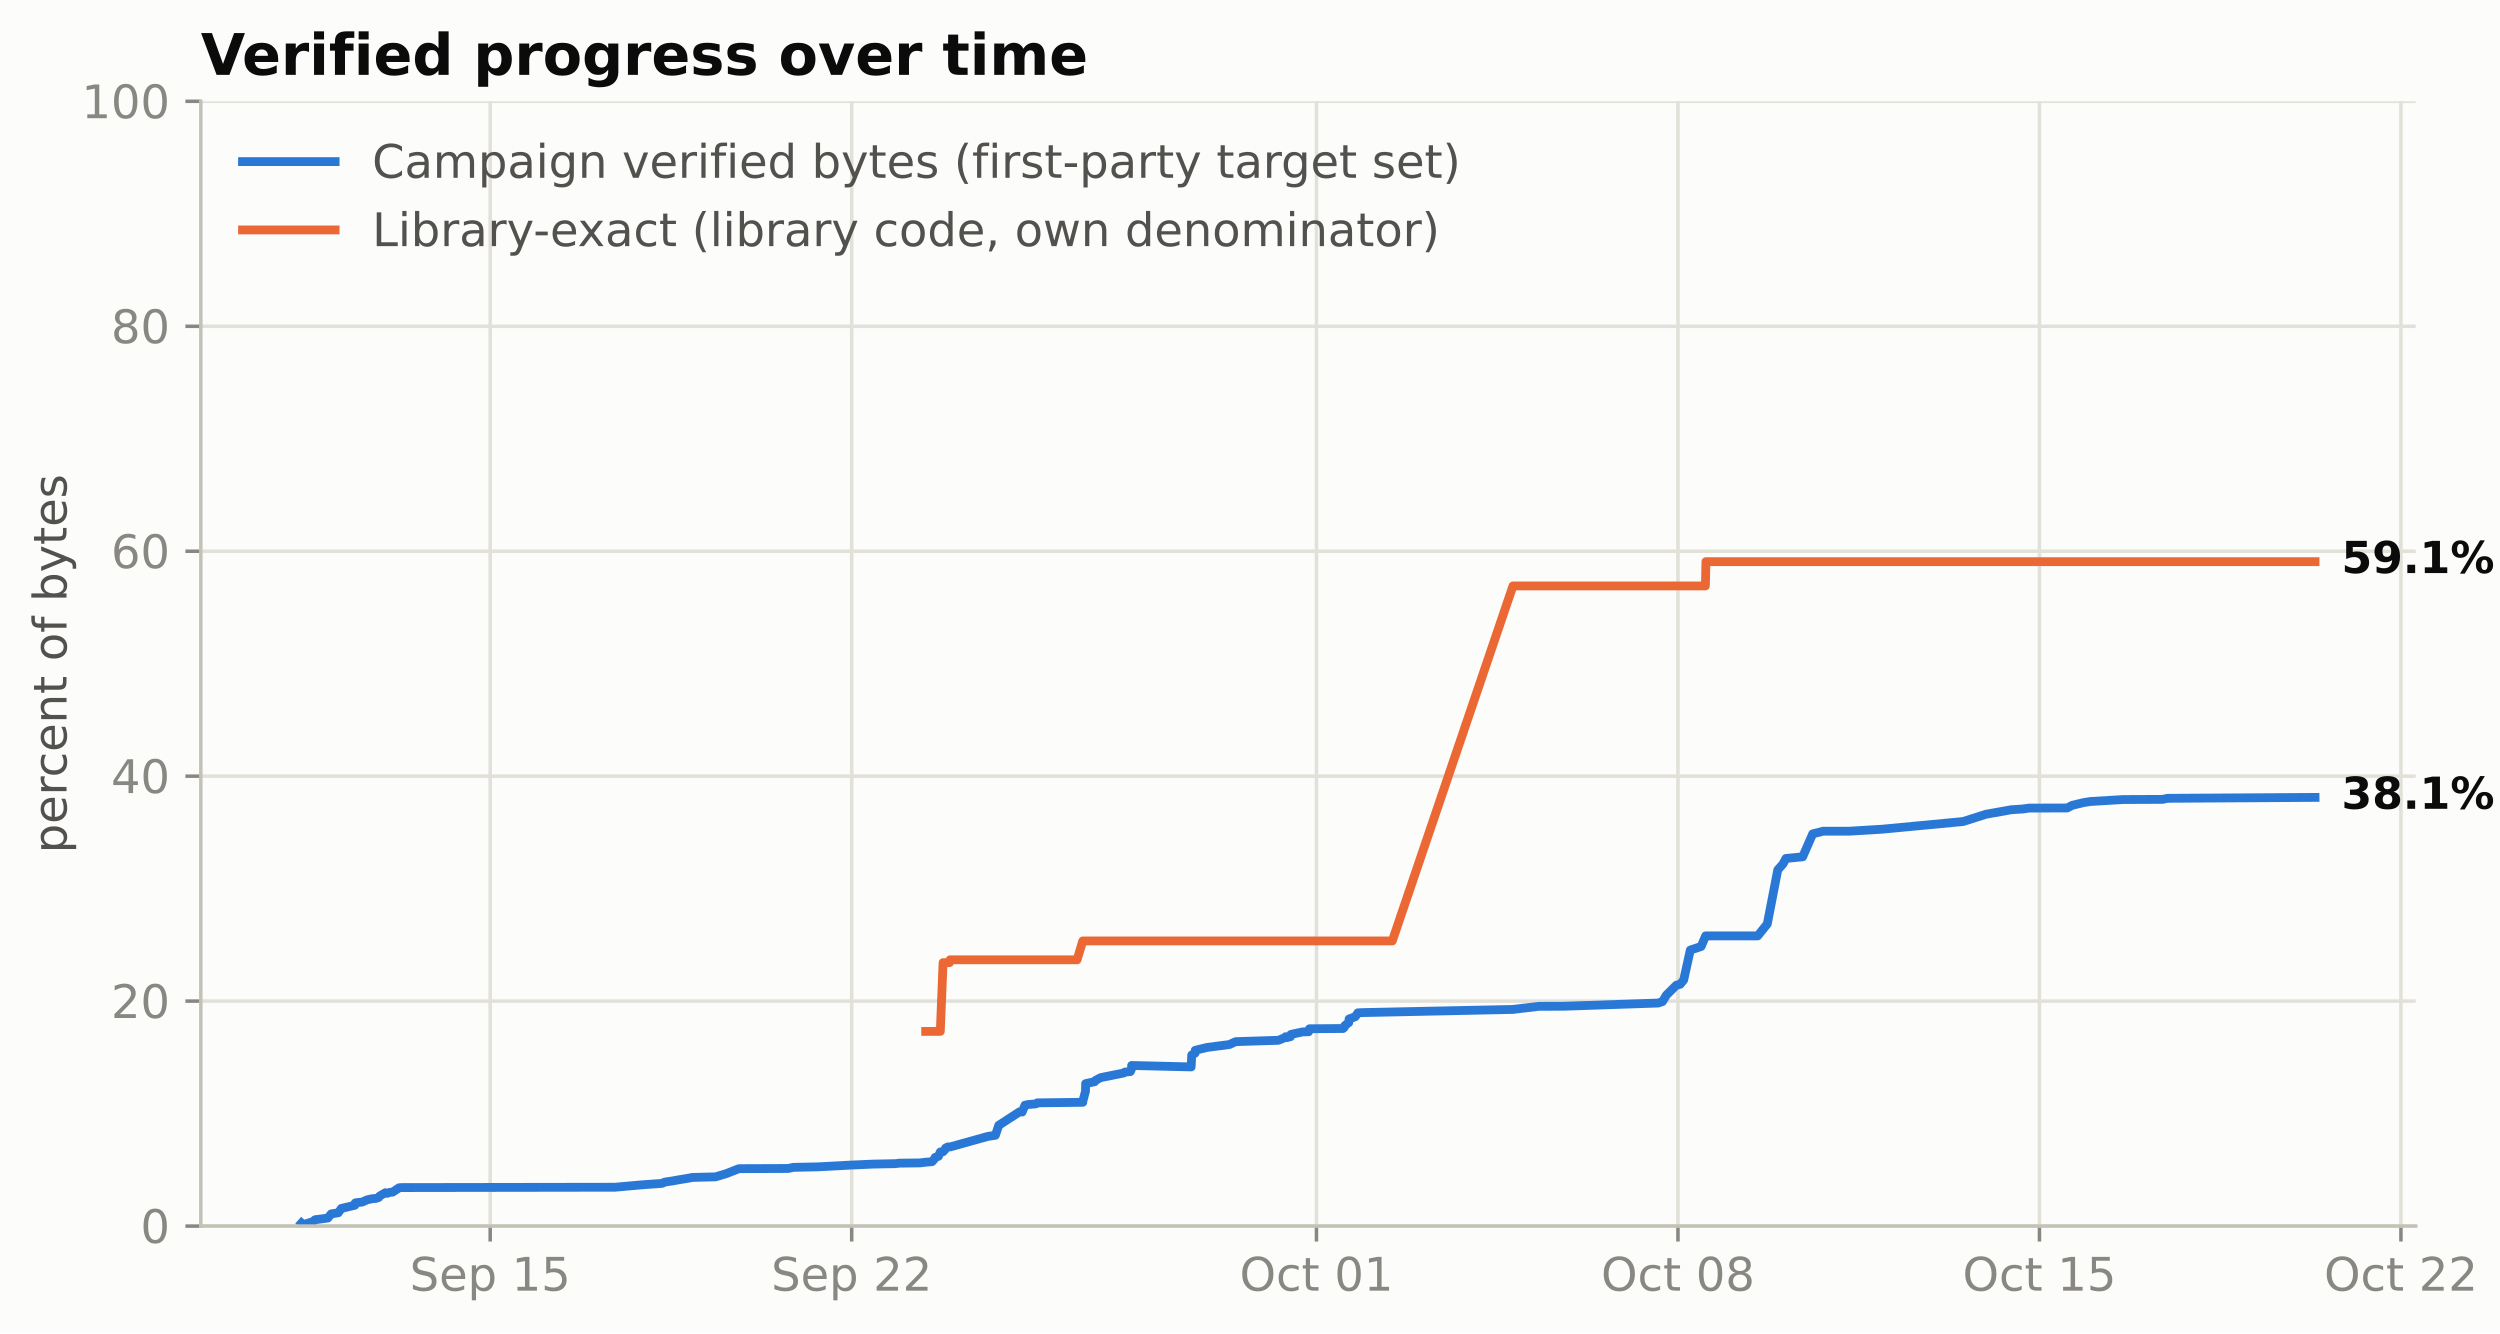
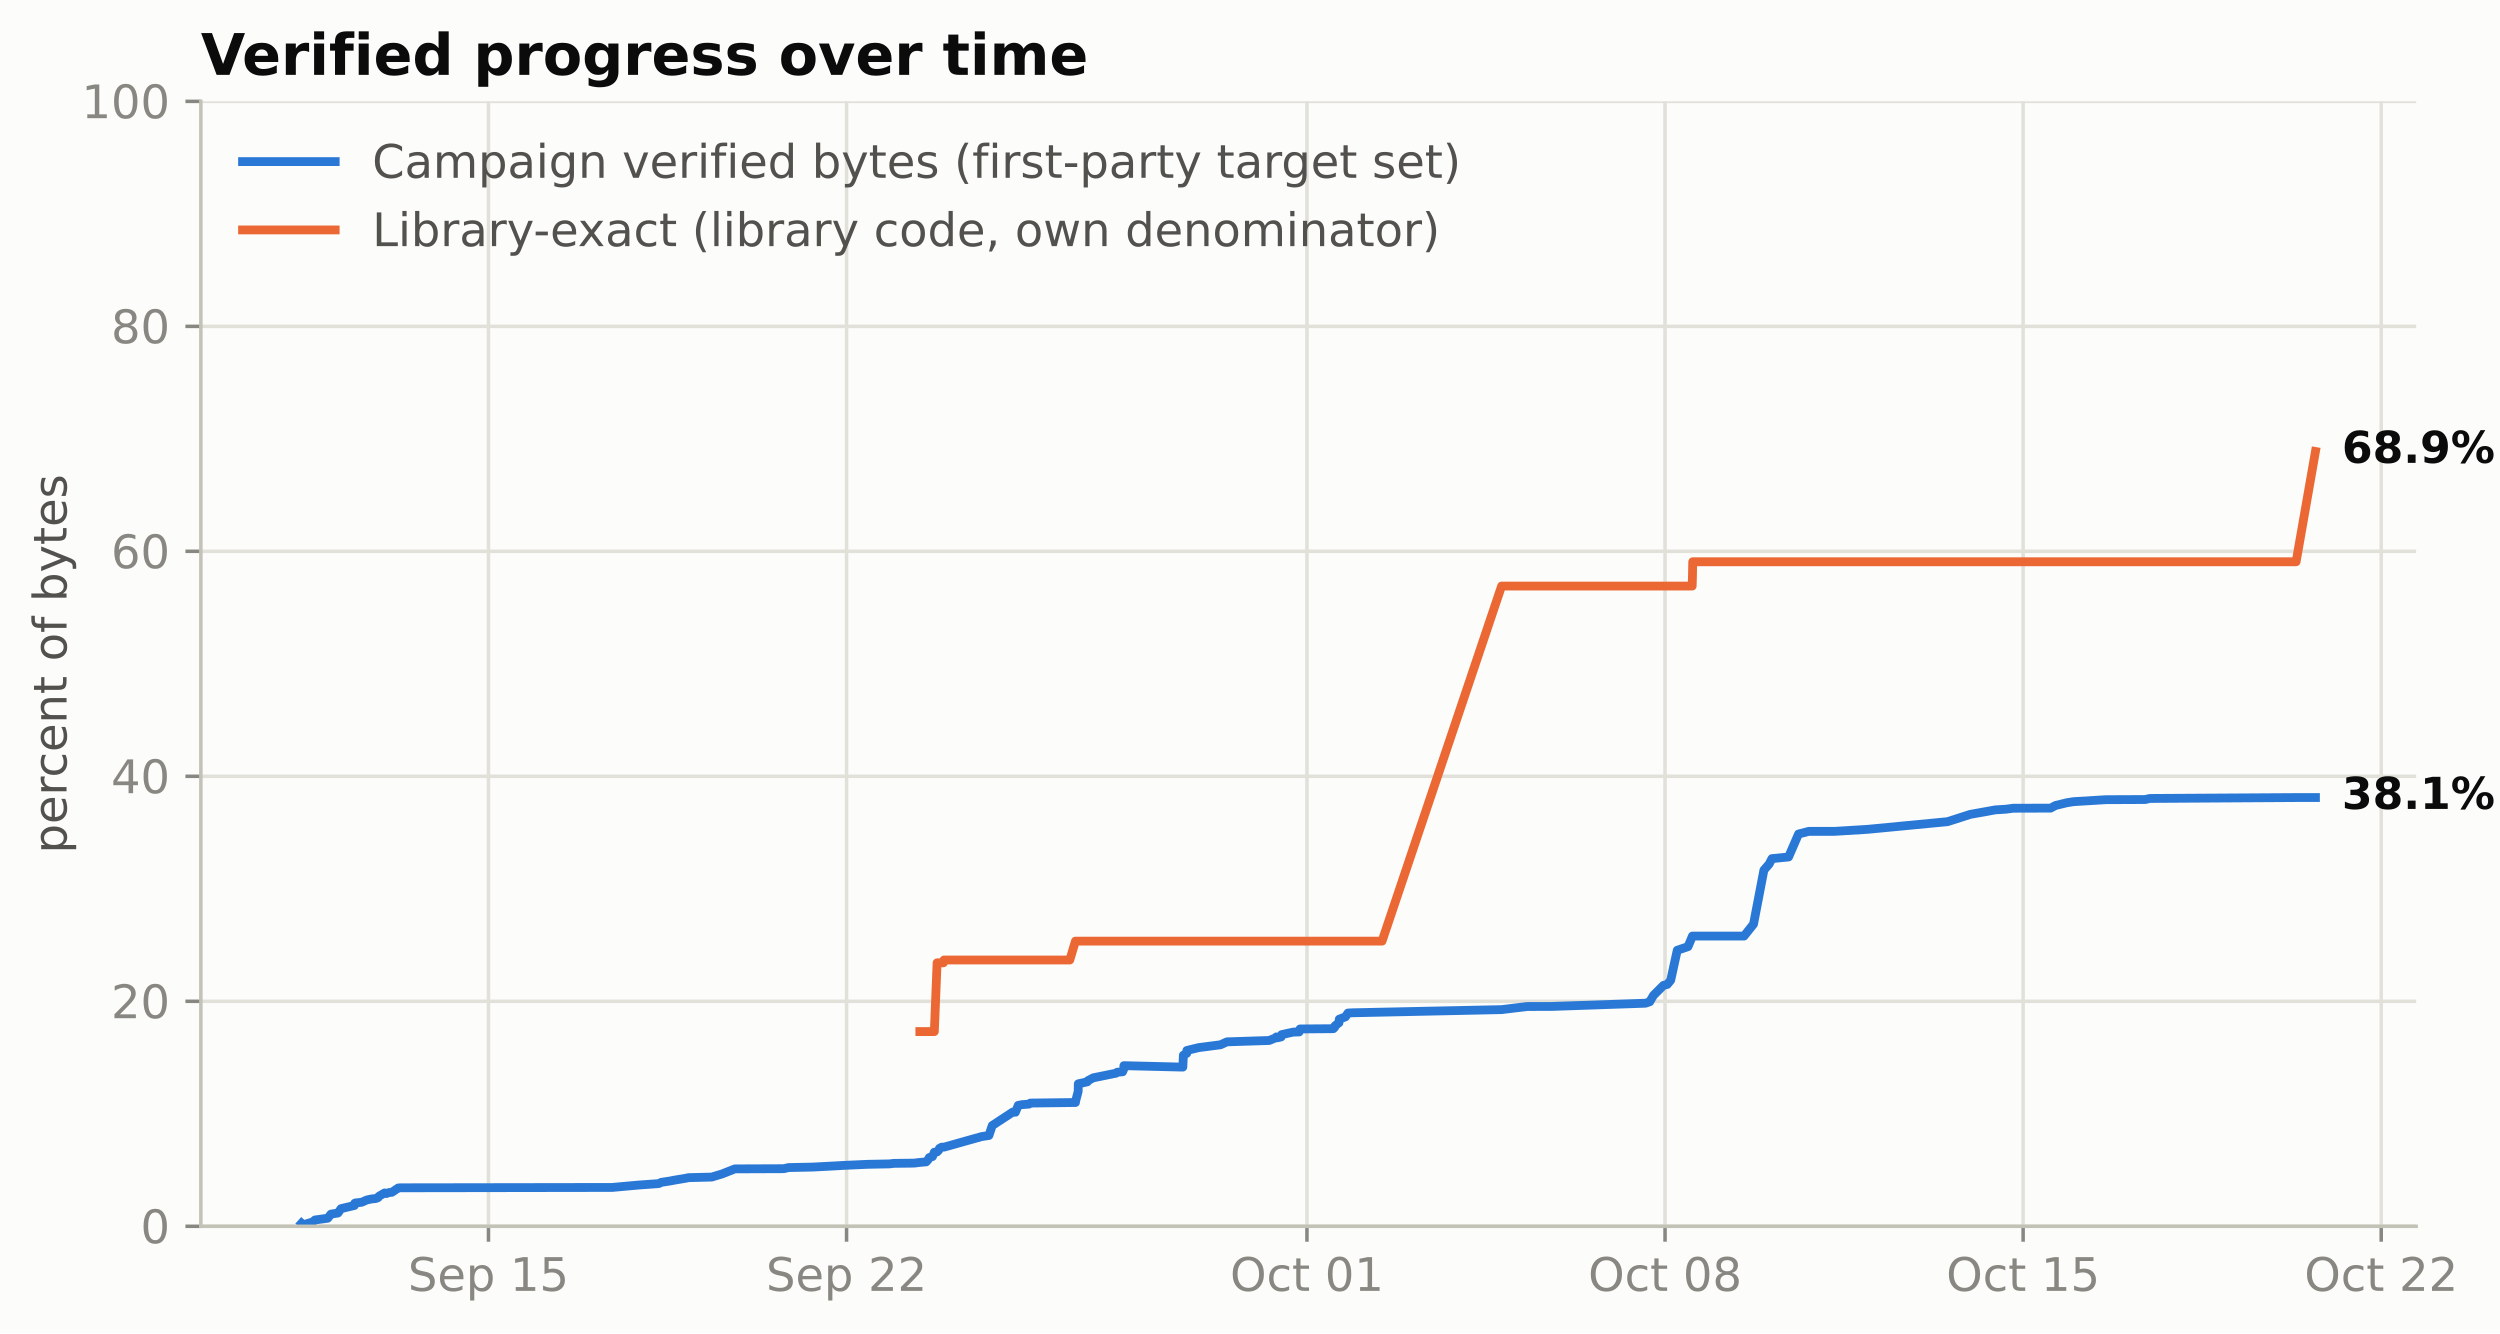
- <svg xmlns="http://www.w3.org/2000/svg" xmlns:xlink="http://www.w3.org/1999/xlink" width="566.849pt" height="302.26pt" viewBox="0 0 566.849 302.26" version="1.1">
+ <svg xmlns="http://www.w3.org/2000/svg" xmlns:xlink="http://www.w3.org/1999/xlink" width="566.745pt" height="302.26pt" viewBox="0 0 566.745 302.26" version="1.1">
  <defs>
    <style type="text/css">*{stroke-linejoin: round; stroke-linecap: butt}</style>
  </defs>
  <g id="figure_1">
    <g id="patch_1">
-       <path d="M 0 302.26  L 566.849 302.26  L 566.849 0  L 0 0  z " style="fill: #fcfcfb" />
+       <path d="M 0 302.26  L 566.745 302.26  L 566.745 0  L 0 0  z " style="fill: #fcfcfb" />
    </g>
    <g id="axes_1">
      <g id="patch_2">
        <path d="M 45.536 278  L 547.736 278  L 547.736 22.976  L 45.536 22.976  z " style="fill: #fcfcfb" />
      </g>
      <g id="matplotlib.axis_1">
        <g id="xtick_1">
          <g id="line2d_1">
-             <path d="M 111.146 278  L 111.146 22.976  " clip-path="url(#pf7d3f120eb)" style="fill: none; stroke: #e1e0d9; stroke-width: 0.8; stroke-linecap: square" />
+             <path d="M 110.736 278  L 110.736 22.976  " clip-path="url(#pf7d3f120eb)" style="fill: none; stroke: #e1e0d9; stroke-width: 0.8; stroke-linecap: square" />
          </g>
          <g id="line2d_2">
            <defs>
              <path id="mc9588ca993" d="M 0 0  L 0 3.5  " style="stroke: #898781; stroke-width: 0.8" />
            </defs>
            <g>
-               <use xlink:href="#mc9588ca993" x="111.146" y="278" style="fill: #898781; stroke: #898781; stroke-width: 0.8" />
+               <use xlink:href="#mc9588ca993" x="110.736" y="278" style="fill: #898781; stroke: #898781; stroke-width: 0.8" />
            </g>
          </g>
          <g id="text_1">
-             <text style="font-size: 10.5px; font-family: 'Segoe UI', 'DejaVu Sans', 'Bitstream Vera Sans', 'Computer Modern Sans Serif', 'Lucida Grande', 'Verdana', 'Geneva', 'Lucid', 'Arial', 'Helvetica', 'Avant Garde', sans-serif; text-anchor: middle; fill: #898781" x="111.146" y="292.645" transform="rotate(-0 111.1464 292.6447)">Sep 15</text>
+             <text style="font-size: 10.5px; font-family: 'Segoe UI', 'DejaVu Sans', 'Bitstream Vera Sans', 'Computer Modern Sans Serif', 'Lucida Grande', 'Verdana', 'Geneva', 'Lucid', 'Arial', 'Helvetica', 'Avant Garde', sans-serif; text-anchor: middle; fill: #898781" x="110.736" y="292.645" transform="rotate(-0 110.7355 292.6447)">Sep 15</text>
          </g>
        </g>
        <g id="xtick_2">
          <g id="line2d_3">
-             <path d="M 193.111 278  L 193.111 22.976  " clip-path="url(#pf7d3f120eb)" style="fill: none; stroke: #e1e0d9; stroke-width: 0.8; stroke-linecap: square" />
+             <path d="M 191.913 278  L 191.913 22.976  " clip-path="url(#pf7d3f120eb)" style="fill: none; stroke: #e1e0d9; stroke-width: 0.8; stroke-linecap: square" />
          </g>
          <g id="line2d_4">
            <g>
-               <use xlink:href="#mc9588ca993" x="193.111" y="278" style="fill: #898781; stroke: #898781; stroke-width: 0.8" />
+               <use xlink:href="#mc9588ca993" x="191.913" y="278" style="fill: #898781; stroke: #898781; stroke-width: 0.8" />
            </g>
          </g>
          <g id="text_2">
-             <text style="font-size: 10.5px; font-family: 'Segoe UI', 'DejaVu Sans', 'Bitstream Vera Sans', 'Computer Modern Sans Serif', 'Lucida Grande', 'Verdana', 'Geneva', 'Lucid', 'Arial', 'Helvetica', 'Avant Garde', sans-serif; text-anchor: middle; fill: #898781" x="193.111" y="292.645" transform="rotate(-0 193.1111 292.6447)">Sep 22</text>
+             <text style="font-size: 10.5px; font-family: 'Segoe UI', 'DejaVu Sans', 'Bitstream Vera Sans', 'Computer Modern Sans Serif', 'Lucida Grande', 'Verdana', 'Geneva', 'Lucid', 'Arial', 'Helvetica', 'Avant Garde', sans-serif; text-anchor: middle; fill: #898781" x="191.913" y="292.645" transform="rotate(-0 191.9131 292.6447)">Sep 22</text>
          </g>
        </g>
        <g id="xtick_3">
          <g id="line2d_5">
-             <path d="M 298.494 278  L 298.494 22.976  " clip-path="url(#pf7d3f120eb)" style="fill: none; stroke: #e1e0d9; stroke-width: 0.8; stroke-linecap: square" />
+             <path d="M 296.284 278  L 296.284 22.976  " clip-path="url(#pf7d3f120eb)" style="fill: none; stroke: #e1e0d9; stroke-width: 0.8; stroke-linecap: square" />
          </g>
          <g id="line2d_6">
            <g>
-               <use xlink:href="#mc9588ca993" x="298.494" y="278" style="fill: #898781; stroke: #898781; stroke-width: 0.8" />
+               <use xlink:href="#mc9588ca993" x="296.284" y="278" style="fill: #898781; stroke: #898781; stroke-width: 0.8" />
            </g>
          </g>
          <g id="text_3">
-             <text style="font-size: 10.5px; font-family: 'Segoe UI', 'DejaVu Sans', 'Bitstream Vera Sans', 'Computer Modern Sans Serif', 'Lucida Grande', 'Verdana', 'Geneva', 'Lucid', 'Arial', 'Helvetica', 'Avant Garde', sans-serif; text-anchor: middle; fill: #898781" x="298.494" y="292.645" transform="rotate(-0 298.4943 292.6447)">Oct 01</text>
+             <text style="font-size: 10.5px; font-family: 'Segoe UI', 'DejaVu Sans', 'Bitstream Vera Sans', 'Computer Modern Sans Serif', 'Lucida Grande', 'Verdana', 'Geneva', 'Lucid', 'Arial', 'Helvetica', 'Avant Garde', sans-serif; text-anchor: middle; fill: #898781" x="296.284" y="292.645" transform="rotate(-0 296.2842 292.6447)">Oct 01</text>
          </g>
        </g>
        <g id="xtick_4">
          <g id="line2d_7">
-             <path d="M 380.459 278  L 380.459 22.976  " clip-path="url(#pf7d3f120eb)" style="fill: none; stroke: #e1e0d9; stroke-width: 0.8; stroke-linecap: square" />
+             <path d="M 377.462 278  L 377.462 22.976  " clip-path="url(#pf7d3f120eb)" style="fill: none; stroke: #e1e0d9; stroke-width: 0.8; stroke-linecap: square" />
          </g>
          <g id="line2d_8">
            <g>
-               <use xlink:href="#mc9588ca993" x="380.459" y="278" style="fill: #898781; stroke: #898781; stroke-width: 0.8" />
+               <use xlink:href="#mc9588ca993" x="377.462" y="278" style="fill: #898781; stroke: #898781; stroke-width: 0.8" />
            </g>
          </g>
          <g id="text_4">
-             <text style="font-size: 10.5px; font-family: 'Segoe UI', 'DejaVu Sans', 'Bitstream Vera Sans', 'Computer Modern Sans Serif', 'Lucida Grande', 'Verdana', 'Geneva', 'Lucid', 'Arial', 'Helvetica', 'Avant Garde', sans-serif; text-anchor: middle; fill: #898781" x="380.459" y="292.645" transform="rotate(-0 380.4589 292.6447)">Oct 08</text>
+             <text style="font-size: 10.5px; font-family: 'Segoe UI', 'DejaVu Sans', 'Bitstream Vera Sans', 'Computer Modern Sans Serif', 'Lucida Grande', 'Verdana', 'Geneva', 'Lucid', 'Arial', 'Helvetica', 'Avant Garde', sans-serif; text-anchor: middle; fill: #898781" x="377.462" y="292.645" transform="rotate(-0 377.4617 292.6447)">Oct 08</text>
          </g>
        </g>
        <g id="xtick_5">
          <g id="line2d_9">
-             <path d="M 462.424 278  L 462.424 22.976  " clip-path="url(#pf7d3f120eb)" style="fill: none; stroke: #e1e0d9; stroke-width: 0.8; stroke-linecap: square" />
+             <path d="M 458.639 278  L 458.639 22.976  " clip-path="url(#pf7d3f120eb)" style="fill: none; stroke: #e1e0d9; stroke-width: 0.8; stroke-linecap: square" />
          </g>
          <g id="line2d_10">
            <g>
-               <use xlink:href="#mc9588ca993" x="462.424" y="278" style="fill: #898781; stroke: #898781; stroke-width: 0.8" />
+               <use xlink:href="#mc9588ca993" x="458.639" y="278" style="fill: #898781; stroke: #898781; stroke-width: 0.8" />
            </g>
          </g>
          <g id="text_5">
-             <text style="font-size: 10.5px; font-family: 'Segoe UI', 'DejaVu Sans', 'Bitstream Vera Sans', 'Computer Modern Sans Serif', 'Lucida Grande', 'Verdana', 'Geneva', 'Lucid', 'Arial', 'Helvetica', 'Avant Garde', sans-serif; text-anchor: middle; fill: #898781" x="462.424" y="292.645" transform="rotate(-0 462.4236 292.6447)">Oct 15</text>
+             <text style="font-size: 10.5px; font-family: 'Segoe UI', 'DejaVu Sans', 'Bitstream Vera Sans', 'Computer Modern Sans Serif', 'Lucida Grande', 'Verdana', 'Geneva', 'Lucid', 'Arial', 'Helvetica', 'Avant Garde', sans-serif; text-anchor: middle; fill: #898781" x="458.639" y="292.645" transform="rotate(-0 458.6392 292.6447)">Oct 15</text>
          </g>
        </g>
        <g id="xtick_6">
          <g id="line2d_11">
-             <path d="M 544.388 278  L 544.388 22.976  " clip-path="url(#pf7d3f120eb)" style="fill: none; stroke: #e1e0d9; stroke-width: 0.8; stroke-linecap: square" />
+             <path d="M 539.817 278  L 539.817 22.976  " clip-path="url(#pf7d3f120eb)" style="fill: none; stroke: #e1e0d9; stroke-width: 0.8; stroke-linecap: square" />
          </g>
          <g id="line2d_12">
            <g>
-               <use xlink:href="#mc9588ca993" x="544.388" y="278" style="fill: #898781; stroke: #898781; stroke-width: 0.8" />
+               <use xlink:href="#mc9588ca993" x="539.817" y="278" style="fill: #898781; stroke: #898781; stroke-width: 0.8" />
            </g>
          </g>
          <g id="text_6">
-             <text style="font-size: 10.5px; font-family: 'Segoe UI', 'DejaVu Sans', 'Bitstream Vera Sans', 'Computer Modern Sans Serif', 'Lucida Grande', 'Verdana', 'Geneva', 'Lucid', 'Arial', 'Helvetica', 'Avant Garde', sans-serif; text-anchor: middle; fill: #898781" x="544.388" y="292.645" transform="rotate(-0 544.3883 292.6447)">Oct 22</text>
+             <text style="font-size: 10.5px; font-family: 'Segoe UI', 'DejaVu Sans', 'Bitstream Vera Sans', 'Computer Modern Sans Serif', 'Lucida Grande', 'Verdana', 'Geneva', 'Lucid', 'Arial', 'Helvetica', 'Avant Garde', sans-serif; text-anchor: middle; fill: #898781" x="539.817" y="292.645" transform="rotate(-0 539.8167 292.6447)">Oct 22</text>
          </g>
        </g>
      </g>
      <g id="matplotlib.axis_2">
        <g id="ytick_1">
          <g id="line2d_13">
            <path d="M 45.536 278  L 547.736 278  " clip-path="url(#pf7d3f120eb)" style="fill: none; stroke: #e1e0d9; stroke-width: 0.8; stroke-linecap: square" />
          </g>
          <g id="line2d_14">
            <defs>
              <path id="mee49852863" d="M 0 0  L -3.5 0  " style="stroke: #898781; stroke-width: 0.8" />
            </defs>
            <g>
              <use xlink:href="#mee49852863" x="45.536" y="278" style="fill: #898781; stroke: #898781; stroke-width: 0.8" />
            </g>
          </g>
          <g id="text_7">
            <text style="font-size: 10.5px; font-family: 'Segoe UI', 'DejaVu Sans', 'Bitstream Vera Sans', 'Computer Modern Sans Serif', 'Lucida Grande', 'Verdana', 'Geneva', 'Lucid', 'Arial', 'Helvetica', 'Avant Garde', sans-serif; text-anchor: end; fill: #898781" x="38.536" y="281.823" transform="rotate(-0 38.53609 281.8225)">0</text>
          </g>
        </g>
        <g id="ytick_2">
          <g id="line2d_15">
            <path d="M 45.536 226.996  L 547.736 226.996  " clip-path="url(#pf7d3f120eb)" style="fill: none; stroke: #e1e0d9; stroke-width: 0.8; stroke-linecap: square" />
          </g>
          <g id="line2d_16">
            <g>
              <use xlink:href="#mee49852863" x="45.536" y="226.996" style="fill: #898781; stroke: #898781; stroke-width: 0.8" />
            </g>
          </g>
          <g id="text_8">
            <text style="font-size: 10.5px; font-family: 'Segoe UI', 'DejaVu Sans', 'Bitstream Vera Sans', 'Computer Modern Sans Serif', 'Lucida Grande', 'Verdana', 'Geneva', 'Lucid', 'Arial', 'Helvetica', 'Avant Garde', sans-serif; text-anchor: end; fill: #898781" x="38.536" y="230.818" transform="rotate(-0 38.53609 230.8177)">20</text>
          </g>
        </g>
        <g id="ytick_3">
          <g id="line2d_17">
            <path d="M 45.536 175.991  L 547.736 175.991  " clip-path="url(#pf7d3f120eb)" style="fill: none; stroke: #e1e0d9; stroke-width: 0.8; stroke-linecap: square" />
          </g>
          <g id="line2d_18">
            <g>
              <use xlink:href="#mee49852863" x="45.536" y="175.991" style="fill: #898781; stroke: #898781; stroke-width: 0.8" />
            </g>
          </g>
          <g id="text_9">
            <text style="font-size: 10.5px; font-family: 'Segoe UI', 'DejaVu Sans', 'Bitstream Vera Sans', 'Computer Modern Sans Serif', 'Lucida Grande', 'Verdana', 'Geneva', 'Lucid', 'Arial', 'Helvetica', 'Avant Garde', sans-serif; text-anchor: end; fill: #898781" x="38.536" y="179.813" transform="rotate(-0 38.53609 179.813)">40</text>
          </g>
        </g>
        <g id="ytick_4">
          <g id="line2d_19">
            <path d="M 45.536 124.986  L 547.736 124.986  " clip-path="url(#pf7d3f120eb)" style="fill: none; stroke: #e1e0d9; stroke-width: 0.8; stroke-linecap: square" />
          </g>
          <g id="line2d_20">
            <g>
              <use xlink:href="#mee49852863" x="45.536" y="124.986" style="fill: #898781; stroke: #898781; stroke-width: 0.8" />
            </g>
          </g>
          <g id="text_10">
            <text style="font-size: 10.5px; font-family: 'Segoe UI', 'DejaVu Sans', 'Bitstream Vera Sans', 'Computer Modern Sans Serif', 'Lucida Grande', 'Verdana', 'Geneva', 'Lucid', 'Arial', 'Helvetica', 'Avant Garde', sans-serif; text-anchor: end; fill: #898781" x="38.536" y="128.808" transform="rotate(-0 38.53609 128.8082)">60</text>
          </g>
        </g>
        <g id="ytick_5">
          <g id="line2d_21">
            <path d="M 45.536 73.981  L 547.736 73.981  " clip-path="url(#pf7d3f120eb)" style="fill: none; stroke: #e1e0d9; stroke-width: 0.8; stroke-linecap: square" />
          </g>
          <g id="line2d_22">
            <g>
              <use xlink:href="#mee49852863" x="45.536" y="73.981" style="fill: #898781; stroke: #898781; stroke-width: 0.8" />
            </g>
          </g>
          <g id="text_11">
            <text style="font-size: 10.5px; font-family: 'Segoe UI', 'DejaVu Sans', 'Bitstream Vera Sans', 'Computer Modern Sans Serif', 'Lucida Grande', 'Verdana', 'Geneva', 'Lucid', 'Arial', 'Helvetica', 'Avant Garde', sans-serif; text-anchor: end; fill: #898781" x="38.536" y="77.803" transform="rotate(-0 38.53609 77.80335)">80</text>
          </g>
        </g>
        <g id="ytick_6">
          <g id="line2d_23">
            <path d="M 45.536 22.976  L 547.736 22.976  " clip-path="url(#pf7d3f120eb)" style="fill: none; stroke: #e1e0d9; stroke-width: 0.8; stroke-linecap: square" />
          </g>
          <g id="line2d_24">
            <g>
              <use xlink:href="#mee49852863" x="45.536" y="22.976" style="fill: #898781; stroke: #898781; stroke-width: 0.8" />
            </g>
          </g>
          <g id="text_12">
            <text style="font-size: 10.5px; font-family: 'Segoe UI', 'DejaVu Sans', 'Bitstream Vera Sans', 'Computer Modern Sans Serif', 'Lucida Grande', 'Verdana', 'Geneva', 'Lucid', 'Arial', 'Helvetica', 'Avant Garde', sans-serif; text-anchor: end; fill: #898781" x="38.536" y="26.799" transform="rotate(-0 38.53609 26.79855)">100</text>
          </g>
        </g>
        <g id="text_13">
          <text style="font-size: 10.5px; font-family: 'Segoe UI', 'DejaVu Sans', 'Bitstream Vera Sans', 'Computer Modern Sans Serif', 'Lucida Grande', 'Verdana', 'Geneva', 'Lucid', 'Arial', 'Helvetica', 'Avant Garde', sans-serif; text-anchor: middle; fill: #52514e" x="15.085" y="150.488" transform="rotate(-90 15.08484 150.4884)">percent of bytes</text>
        </g>
      </g>
      <g id="line2d_25">
-         <path d="M 68.363 277.312  L 68.779 277.682  L 68.886 277.615  L 70.973 276.993  L 71.431 276.565  L 74.348 276.172  L 75.099 275.236  L 76.694 274.989  L 77.404 273.997  L 80.457 273.28  L 80.533 272.775  L 80.703 272.701  L 82.105 272.561  L 83.282 272.038  L 84.342 271.806  L 85.345 271.706  L 85.892 271.487  L 86.028 271.237  L 86.305 271.054  L 87.387 270.436  L 87.781 270.574  L 88.357 270.35  L 89.015 270.299  L 89.783 269.799  L 89.863 269.704  L 90.381 269.429  L 90.472 269.319  L 90.98 269.271  L 139.455 269.192  L 145.489 268.649  L 150.148 268.317  L 150.675 268.037  L 152.644 267.741  L 153.658 267.547  L 156.407 267.09  L 156.95 266.971  L 162.24 266.841  L 164.63 266.126  L 167.538 264.984  L 178.748 264.938  L 179.837 264.686  L 185.36 264.573  L 190.484 264.306  L 192.461 264.193  L 197.862 263.951  L 202.975 263.849  L 203.902 263.734  L 208.559 263.678  L 209.886 263.518  L 211.328 263.395  L 211.732 262.967  L 212.045 262.416  L 212.771 262.197  L 213.203 261.199  L 213.833 261.133  L 214.255 260.682  L 214.371 260.337  L 214.895 260.057  L 215.421 260.057  L 223.991 257.667  L 225.694 257.412  L 226.457 255.153  L 231.164 252.098  L 231.76 252.144  L 232.398 250.59  L 233.268 250.422  L 234.888 250.295  L 235.179 250.063  L 245.507 249.935  L 245.523 249.693  L 246.126 247.418  L 246.156 245.699  L 248.226 245.25  L 248.33 245  L 249.585 244.337  L 254.811 243.287  L 255.05 243.077  L 256.297 242.973  L 256.556 242.371  L 256.592 241.586  L 270.083 241.912  L 270.21 239.206  L 270.975 238.796  L 271.004 238.14  L 273.74 237.487  L 278.725 236.845  L 280.176 236.184  L 289.853 235.876  L 291.47 235.218  L 291.504 235.062  L 291.728 235.274  L 292.593 235.062  L 292.691 234.547  L 295.381 233.971  L 296.713 233.94  L 296.726 233.537  L 296.916 233.262  L 304.535 233.2  L 304.851 232.869  L 304.919 232.55  L 305.826 231.854  L 305.893 231.043  L 307.29 230.528  L 307.886 229.65  L 309.03 229.594  L 343.047 228.878  L 348.881 228.174  L 354.476 228.159  L 375.988 227.427  L 376.953 227.098  L 377.818 225.641  L 380.101 223.379  L 380.961 223.173  L 381.753 222.224  L 383.257 215.42  L 385.719 214.601  L 386.729 212.204  L 398.536 212.204  L 400.713 209.498  L 403.089 197.245  L 404.283 195.88  L 404.934 194.646  L 408.737 194.271  L 411.014 189.071  L 413.348 188.469  L 419.228 188.469  L 426.831 188.008  L 445.111 186.273  L 450.294 184.623  L 456.047 183.598  L 458.54 183.44  L 460.112 183.226  L 468.722 183.198  L 469.847 182.601  L 472.492 181.966  L 473.989 181.734  L 481.345 181.288  L 490.373 181.249  L 491.413 181.01  L 524.909 180.803  L 524.909 180.803  " clip-path="url(#pf7d3f120eb)" style="fill: none; stroke: #2a78d6; stroke-width: 2; stroke-linecap: square" />
+         <path d="M 68.363 277.312  L 68.775 277.682  L 68.881 277.615  L 70.948 276.993  L 71.401 276.565  L 74.291 276.172  L 75.034 275.236  L 76.614 274.989  L 77.317 273.997  L 80.341 273.28  L 80.416 272.775  L 80.585 272.701  L 81.973 272.561  L 83.139 272.038  L 84.189 271.806  L 85.182 271.706  L 85.723 271.487  L 85.858 271.237  L 86.133 271.054  L 87.205 270.436  L 87.594 270.574  L 88.165 270.35  L 88.817 270.299  L 89.577 269.799  L 89.656 269.704  L 90.17 269.429  L 90.26 269.319  L 90.763 269.271  L 138.773 269.192  L 144.749 268.649  L 149.363 268.317  L 149.885 268.037  L 151.835 267.741  L 152.839 267.547  L 155.561 267.09  L 156.099 266.971  L 161.339 266.841  L 163.705 266.126  L 166.586 264.984  L 177.688 264.938  L 178.767 264.686  L 184.236 264.573  L 189.311 264.306  L 191.269 264.193  L 196.618 263.951  L 201.682 263.849  L 202.6 263.734  L 207.213 263.678  L 208.527 263.518  L 209.955 263.395  L 210.355 262.967  L 210.665 262.416  L 211.384 262.197  L 211.812 261.199  L 212.436 261.133  L 212.854 260.682  L 212.969 260.337  L 213.488 260.057  L 214.009 260.057  L 222.496 257.667  L 224.183 257.412  L 224.939 255.153  L 229.6 252.098  L 230.191 252.144  L 230.823 250.59  L 231.684 250.422  L 233.288 250.295  L 233.577 250.063  L 243.806 249.935  L 243.822 249.693  L 244.418 247.418  L 244.449 245.699  L 246.499 245.25  L 246.602 245  L 247.844 244.337  L 253.02 243.287  L 253.257 243.077  L 254.492 242.973  L 254.749 242.371  L 254.784 241.586  L 268.146 241.912  L 268.272 239.206  L 269.029 238.796  L 269.058 238.14  L 271.768 237.487  L 276.705 236.845  L 278.142 236.184  L 287.726 235.876  L 289.328 235.218  L 289.361 235.062  L 289.583 235.274  L 290.439 235.062  L 290.537 234.547  L 293.201 233.971  L 294.52 233.94  L 294.533 233.537  L 294.721 233.262  L 302.267 233.2  L 302.58 232.869  L 302.647 232.55  L 303.545 231.854  L 303.612 231.043  L 304.996 230.528  L 305.586 229.65  L 306.719 229.594  L 340.409 228.878  L 346.187 228.174  L 351.728 228.159  L 373.034 227.427  L 373.99 227.098  L 374.846 225.641  L 377.108 223.379  L 377.958 223.173  L 378.743 222.224  L 380.232 215.42  L 382.671 214.601  L 383.672 212.204  L 395.365 212.204  L 397.521 209.498  L 399.874 197.245  L 401.057 195.88  L 401.702 194.646  L 405.468 194.271  L 407.723 189.071  L 410.035 188.469  L 415.859 188.469  L 423.388 188.008  L 441.493 186.273  L 446.626 184.623  L 452.324 183.598  L 454.793 183.44  L 456.35 183.226  L 464.878 183.198  L 465.991 182.601  L 468.611 181.966  L 470.094 181.734  L 477.379 181.288  L 486.32 181.249  L 487.35 181.01  L 520.524 180.803  L 524.909 180.803  L 524.909 180.803  " clip-path="url(#pf7d3f120eb)" style="fill: none; stroke: #2a78d6; stroke-width: 2; stroke-linecap: square" />
      </g>
      <g id="line2d_26">
-         <path d="M 209.886 233.856  L 211.328 233.856  L 211.732 233.856  L 212.045 233.856  L 212.771 233.856  L 213.203 233.856  L 213.833 218.271  L 214.255 218.271  L 214.371 218.271  L 214.895 218.271  L 215.28 218.271  L 215.421 217.629  L 223.233 217.629  L 223.564 217.629  L 223.991 217.629  L 225.694 217.629  L 226.457 217.629  L 231.164 217.629  L 231.76 217.629  L 232.398 217.629  L 233.268 217.629  L 234.888 217.629  L 235.179 217.629  L 244.208 217.629  L 245.507 213.349  L 245.523 213.349  L 246.126 213.349  L 246.156 213.349  L 248.226 213.349  L 248.33 213.349  L 248.793 213.349  L 249.585 213.349  L 254.811 213.349  L 255.05 213.349  L 256.297 213.349  L 256.556 213.349  L 256.592 213.349  L 270.083 213.349  L 270.147 213.349  L 270.158 213.349  L 270.21 213.349  L 270.975 213.349  L 270.991 213.349  L 271.004 213.349  L 273.74 213.349  L 278.713 213.349  L 278.725 213.349  L 279.904 213.349  L 280.176 213.349  L 289.853 213.349  L 291.47 213.349  L 291.504 213.349  L 291.728 213.349  L 292.593 213.349  L 292.691 213.349  L 294.06 213.349  L 294.717 213.349  L 295.288 213.349  L 295.381 213.349  L 296.69 213.349  L 296.713 213.349  L 296.726 213.349  L 296.871 213.349  L 296.916 213.349  L 304.535 213.349  L 304.851 213.349  L 304.864 213.349  L 304.919 213.349  L 305.826 213.349  L 305.869 213.349  L 305.893 213.349  L 307.29 213.349  L 307.886 213.349  L 309.03 213.349  L 315.687 213.349  L 343.047 132.856  L 348.881 132.856  L 354.476 132.856  L 375.988 132.856  L 376.953 132.856  L 377.818 132.856  L 380.101 132.856  L 380.961 132.856  L 381.753 132.856  L 382.512 132.856  L 383.257 132.856  L 385.646 132.856  L 385.67 132.856  L 385.688 132.856  L 385.719 132.856  L 386.669 132.856  L 386.729 130.79  L 386.799 127.35  L 398.536 127.35  L 400.713 127.35  L 403.089 127.35  L 404.283 127.35  L 404.934 127.35  L 408.737 127.35  L 411.014 127.35  L 413.348 127.35  L 419.228 127.35  L 426.831 127.35  L 445.111 127.35  L 450.294 127.35  L 456.047 127.35  L 458.54 127.35  L 460.112 127.35  L 461.372 127.35  L 467.266 127.35  L 468.722 127.35  L 469.847 127.35  L 472.492 127.35  L 473.989 127.35  L 481.345 127.35  L 490.373 127.35  L 491.413 127.35  L 514.788 127.35  L 524.909 127.35  " clip-path="url(#pf7d3f120eb)" style="fill: none; stroke: #eb6834; stroke-width: 2; stroke-linecap: square" />
+         <path d="M 208.527 233.856  L 209.955 233.856  L 210.355 233.856  L 210.665 233.856  L 211.384 233.856  L 211.812 233.856  L 212.436 218.271  L 212.854 218.271  L 212.969 218.271  L 213.488 218.271  L 213.869 218.271  L 214.009 217.629  L 221.745 217.629  L 222.073 217.629  L 222.496 217.629  L 224.183 217.629  L 224.939 217.629  L 229.6 217.629  L 230.191 217.629  L 230.823 217.629  L 231.684 217.629  L 233.288 217.629  L 233.577 217.629  L 242.519 217.629  L 243.806 213.349  L 243.822 213.349  L 244.418 213.349  L 244.449 213.349  L 246.499 213.349  L 246.602 213.349  L 247.06 213.349  L 247.844 213.349  L 253.02 213.349  L 253.257 213.349  L 254.492 213.349  L 254.749 213.349  L 254.784 213.349  L 268.146 213.349  L 268.209 213.349  L 268.22 213.349  L 268.272 213.349  L 269.029 213.349  L 269.045 213.349  L 269.058 213.349  L 271.768 213.349  L 276.693 213.349  L 276.705 213.349  L 277.872 213.349  L 278.142 213.349  L 287.726 213.349  L 289.328 213.349  L 289.361 213.349  L 289.583 213.349  L 290.439 213.349  L 290.537 213.349  L 291.893 213.349  L 292.544 213.349  L 293.108 213.349  L 293.201 213.349  L 294.498 213.349  L 294.52 213.349  L 294.533 213.349  L 294.677 213.349  L 294.721 213.349  L 302.267 213.349  L 302.58 213.349  L 302.593 213.349  L 302.647 213.349  L 303.545 213.349  L 303.589 213.349  L 303.612 213.349  L 304.996 213.349  L 305.586 213.349  L 306.719 213.349  L 313.311 213.349  L 340.409 132.856  L 346.187 132.856  L 351.728 132.856  L 373.034 132.856  L 373.99 132.856  L 374.846 132.856  L 377.108 132.856  L 377.958 132.856  L 378.743 132.856  L 379.495 132.856  L 380.232 132.856  L 382.599 132.856  L 382.622 132.856  L 382.64 132.856  L 382.671 132.856  L 383.612 132.856  L 383.672 130.79  L 383.741 127.35  L 395.365 127.35  L 397.521 127.35  L 399.874 127.35  L 401.057 127.35  L 401.702 127.35  L 405.468 127.35  L 407.723 127.35  L 410.035 127.35  L 415.859 127.35  L 423.388 127.35  L 441.493 127.35  L 446.626 127.35  L 452.324 127.35  L 454.793 127.35  L 456.35 127.35  L 457.598 127.35  L 463.435 127.35  L 464.878 127.35  L 465.991 127.35  L 468.611 127.35  L 470.094 127.35  L 477.379 127.35  L 486.32 127.35  L 487.35 127.35  L 510.501 127.35  L 520.524 127.35  L 524.909 102.35  " clip-path="url(#pf7d3f120eb)" style="fill: none; stroke: #eb6834; stroke-width: 2; stroke-linecap: square" />
      </g>
      <g id="patch_3">
        <path d="M 45.536 278  L 45.536 22.976  " style="fill: none; stroke: #c3c2b7; stroke-width: 0.8; stroke-linejoin: miter; stroke-linecap: square" />
      </g>
      <g id="patch_4">
        <path d="M 45.536 278  L 547.736 278  " style="fill: none; stroke: #c3c2b7; stroke-width: 0.8; stroke-linejoin: miter; stroke-linecap: square" />
      </g>
      <g id="text_14">
        <text style="font-weight: 700; font-size: 10px; font-family: 'Segoe UI', 'DejaVu Sans', 'Bitstream Vera Sans', 'Computer Modern Sans Serif', 'Lucida Grande', 'Verdana', 'Geneva', 'Lucid', 'Arial', 'Helvetica', 'Avant Garde', sans-serif; text-anchor: start; fill: #0b0b0b" x="530.909" y="183.391" transform="rotate(-0 530.9088 183.391)">38.1%</text>
      </g>
      <g id="text_15">
-         <text style="font-weight: 700; font-size: 10px; font-family: 'Segoe UI', 'DejaVu Sans', 'Bitstream Vera Sans', 'Computer Modern Sans Serif', 'Lucida Grande', 'Verdana', 'Geneva', 'Lucid', 'Arial', 'Helvetica', 'Avant Garde', sans-serif; text-anchor: start; fill: #0b0b0b" x="530.909" y="129.938" transform="rotate(-0 530.9088 129.938)">59.1%</text>
+         <text style="font-weight: 700; font-size: 10px; font-family: 'Segoe UI', 'DejaVu Sans', 'Bitstream Vera Sans', 'Computer Modern Sans Serif', 'Lucida Grande', 'Verdana', 'Geneva', 'Lucid', 'Arial', 'Helvetica', 'Avant Garde', sans-serif; text-anchor: start; fill: #0b0b0b" x="530.909" y="104.938" transform="rotate(-0 530.9088 104.938)">68.9%</text>
      </g>
      <g id="text_16">
        <text style="font-weight: 700; font-size: 13px; font-family: 'Segoe UI', 'DejaVu Sans', 'Bitstream Vera Sans', 'Computer Modern Sans Serif', 'Lucida Grande', 'Verdana', 'Geneva', 'Lucid', 'Arial', 'Helvetica', 'Avant Garde', sans-serif; text-anchor: start; fill: #0b0b0b" x="45.536" y="16.976" transform="rotate(-0 45.53609 16.97641)">Verified progress over time</text>
      </g>
      <g id="legend_1">
        <g id="line2d_27">
          <path d="M 54.986 36.636  L 65.486 36.636  L 75.986 36.636  " style="fill: none; stroke: #2a78d6; stroke-width: 2; stroke-linecap: square" />
        </g>
        <g id="text_17">
          <text style="font-size: 10.5px; font-family: 'Segoe UI', 'DejaVu Sans', 'Bitstream Vera Sans', 'Computer Modern Sans Serif', 'Lucida Grande', 'Verdana', 'Geneva', 'Lucid', 'Arial', 'Helvetica', 'Avant Garde', sans-serif; text-anchor: start; fill: #52514e" x="84.386" y="40.311" transform="rotate(-0 84.38609 40.31125)">Campaign verified bytes (first-party target set)</text>
        </g>
        <g id="line2d_28">
          <path d="M 54.986 52.13  L 65.486 52.13  L 75.986 52.13  " style="fill: none; stroke: #eb6834; stroke-width: 2; stroke-linecap: square" />
        </g>
        <g id="text_18">
          <text style="font-size: 10.5px; font-family: 'Segoe UI', 'DejaVu Sans', 'Bitstream Vera Sans', 'Computer Modern Sans Serif', 'Lucida Grande', 'Verdana', 'Geneva', 'Lucid', 'Arial', 'Helvetica', 'Avant Garde', sans-serif; text-anchor: start; fill: #52514e" x="84.386" y="55.805" transform="rotate(-0 84.38609 55.80531)">Library-exact (library code, own denominator)</text>
        </g>
      </g>
    </g>
  </g>
  <defs>
    <clipPath id="pf7d3f120eb">
      <rect x="45.536" y="22.976" width="502.2" height="255.024" />
    </clipPath>
  </defs>
</svg>
